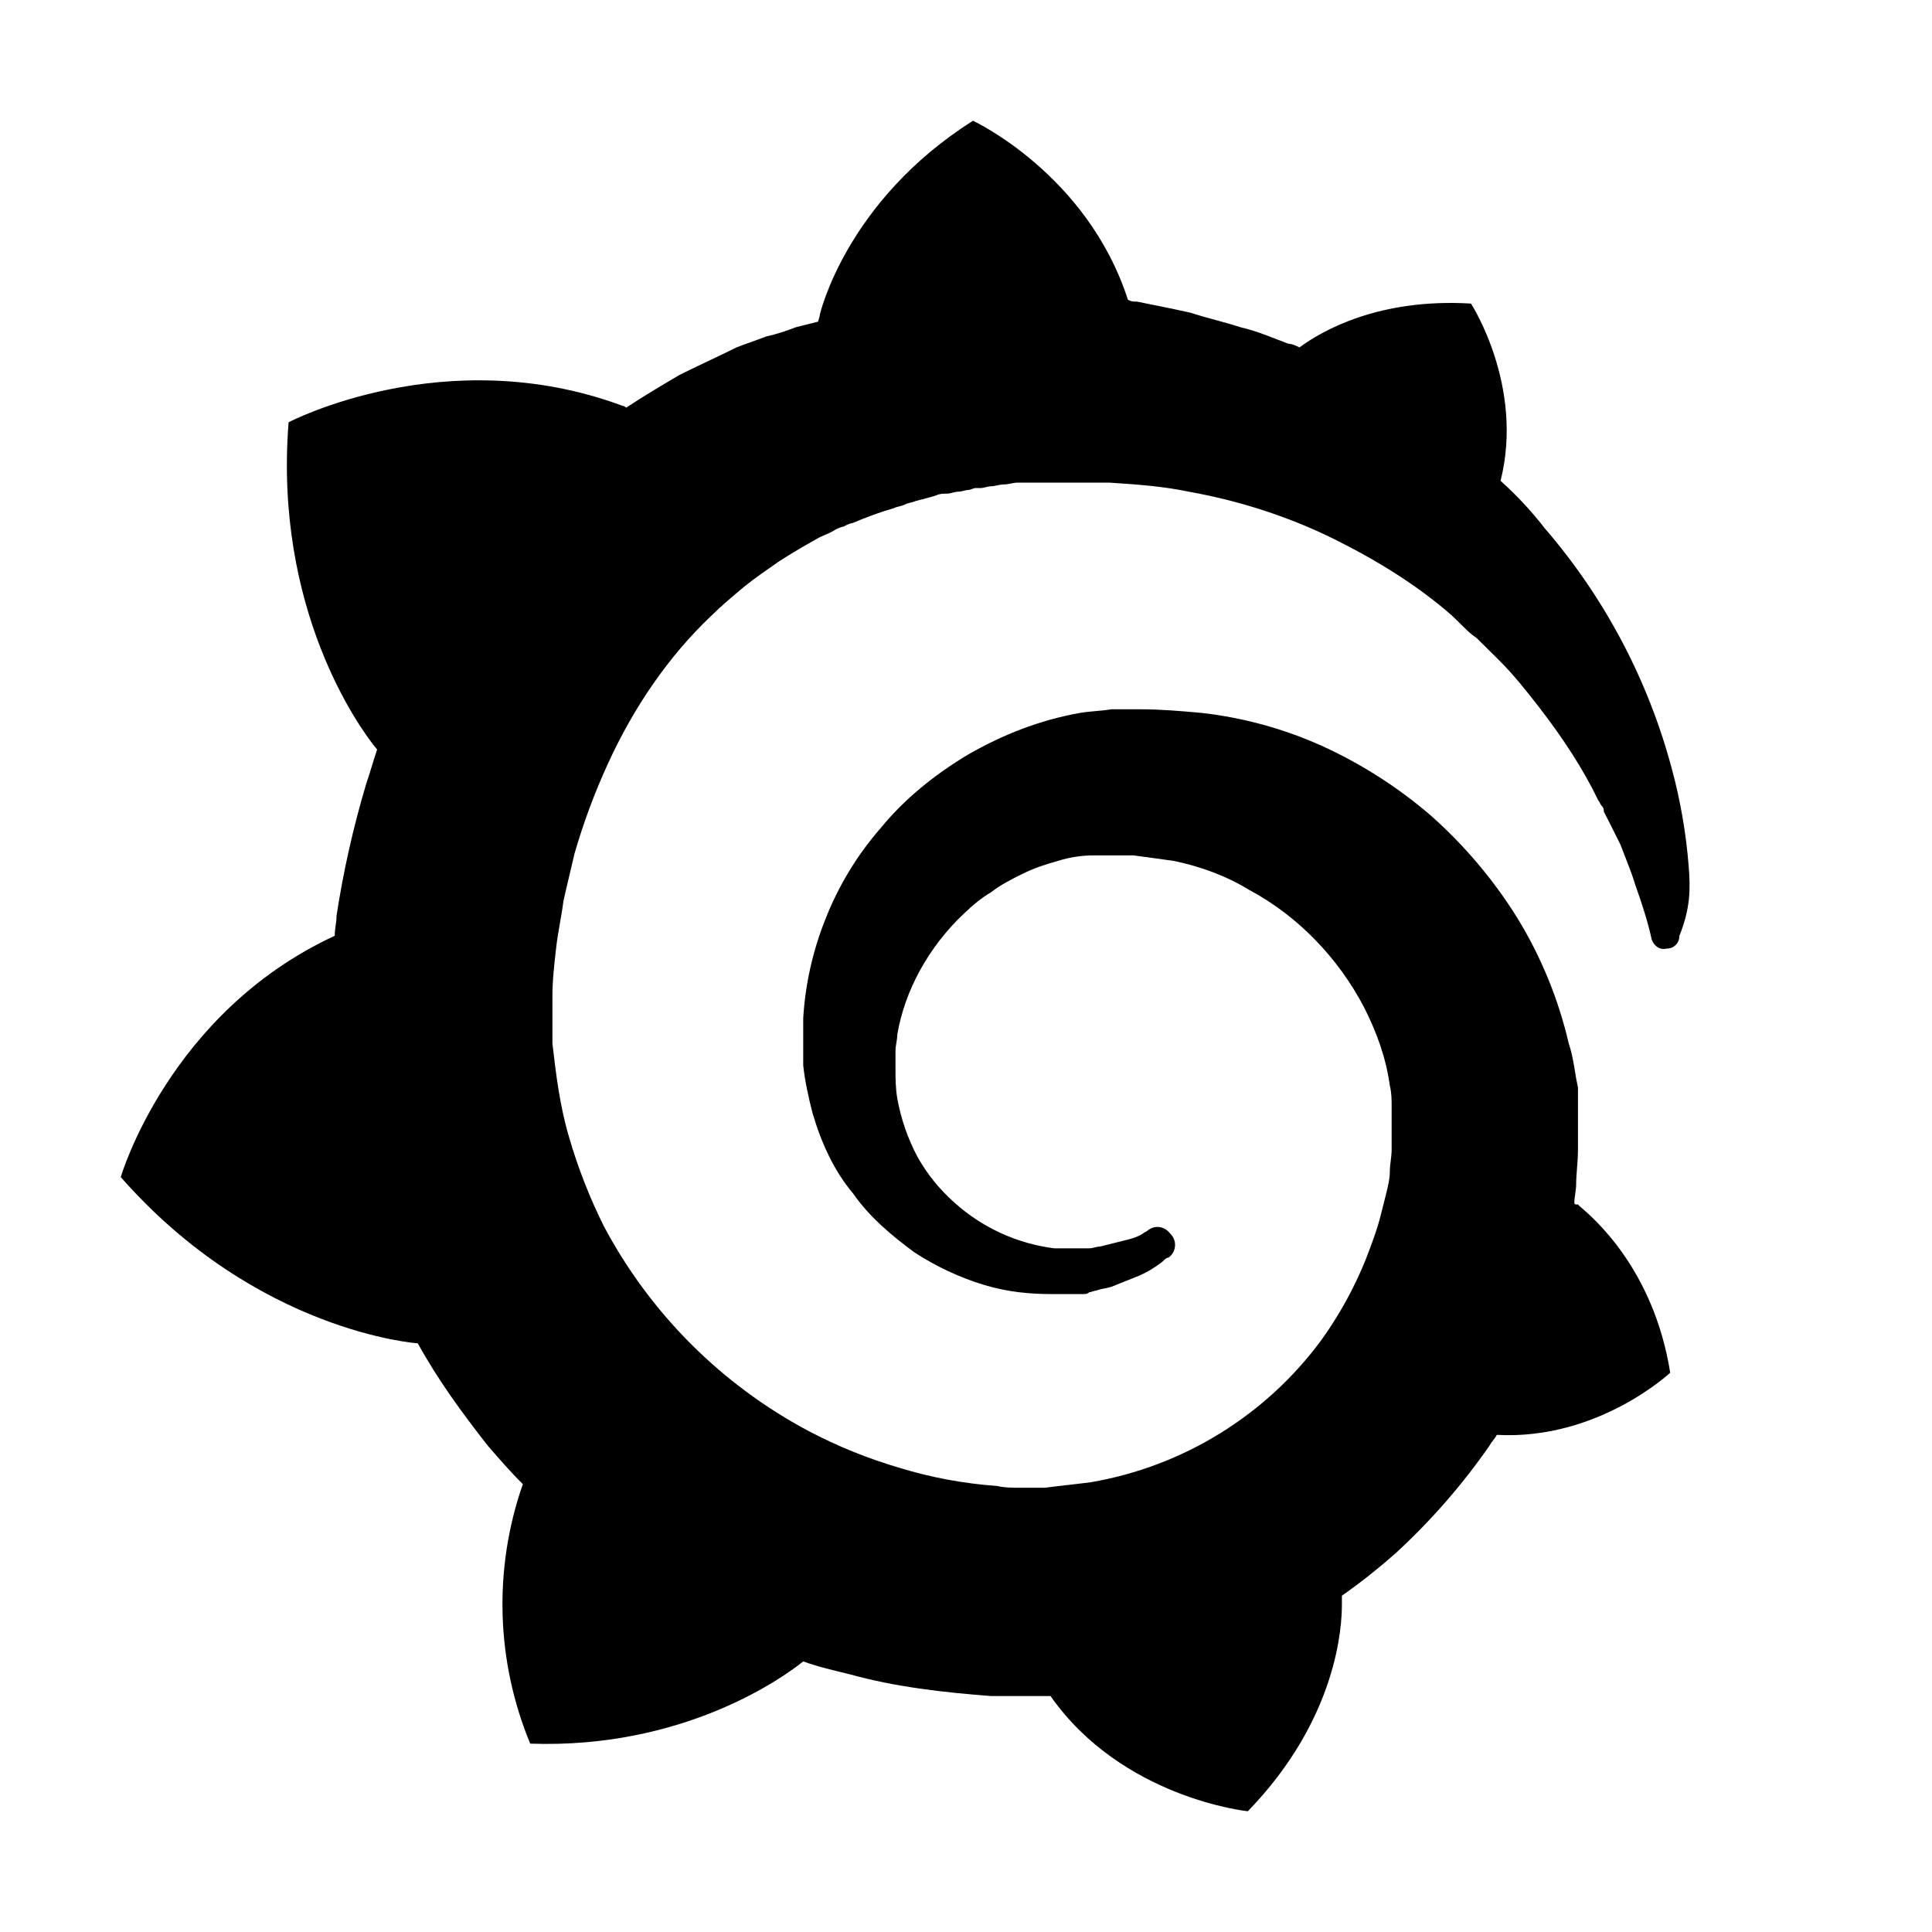
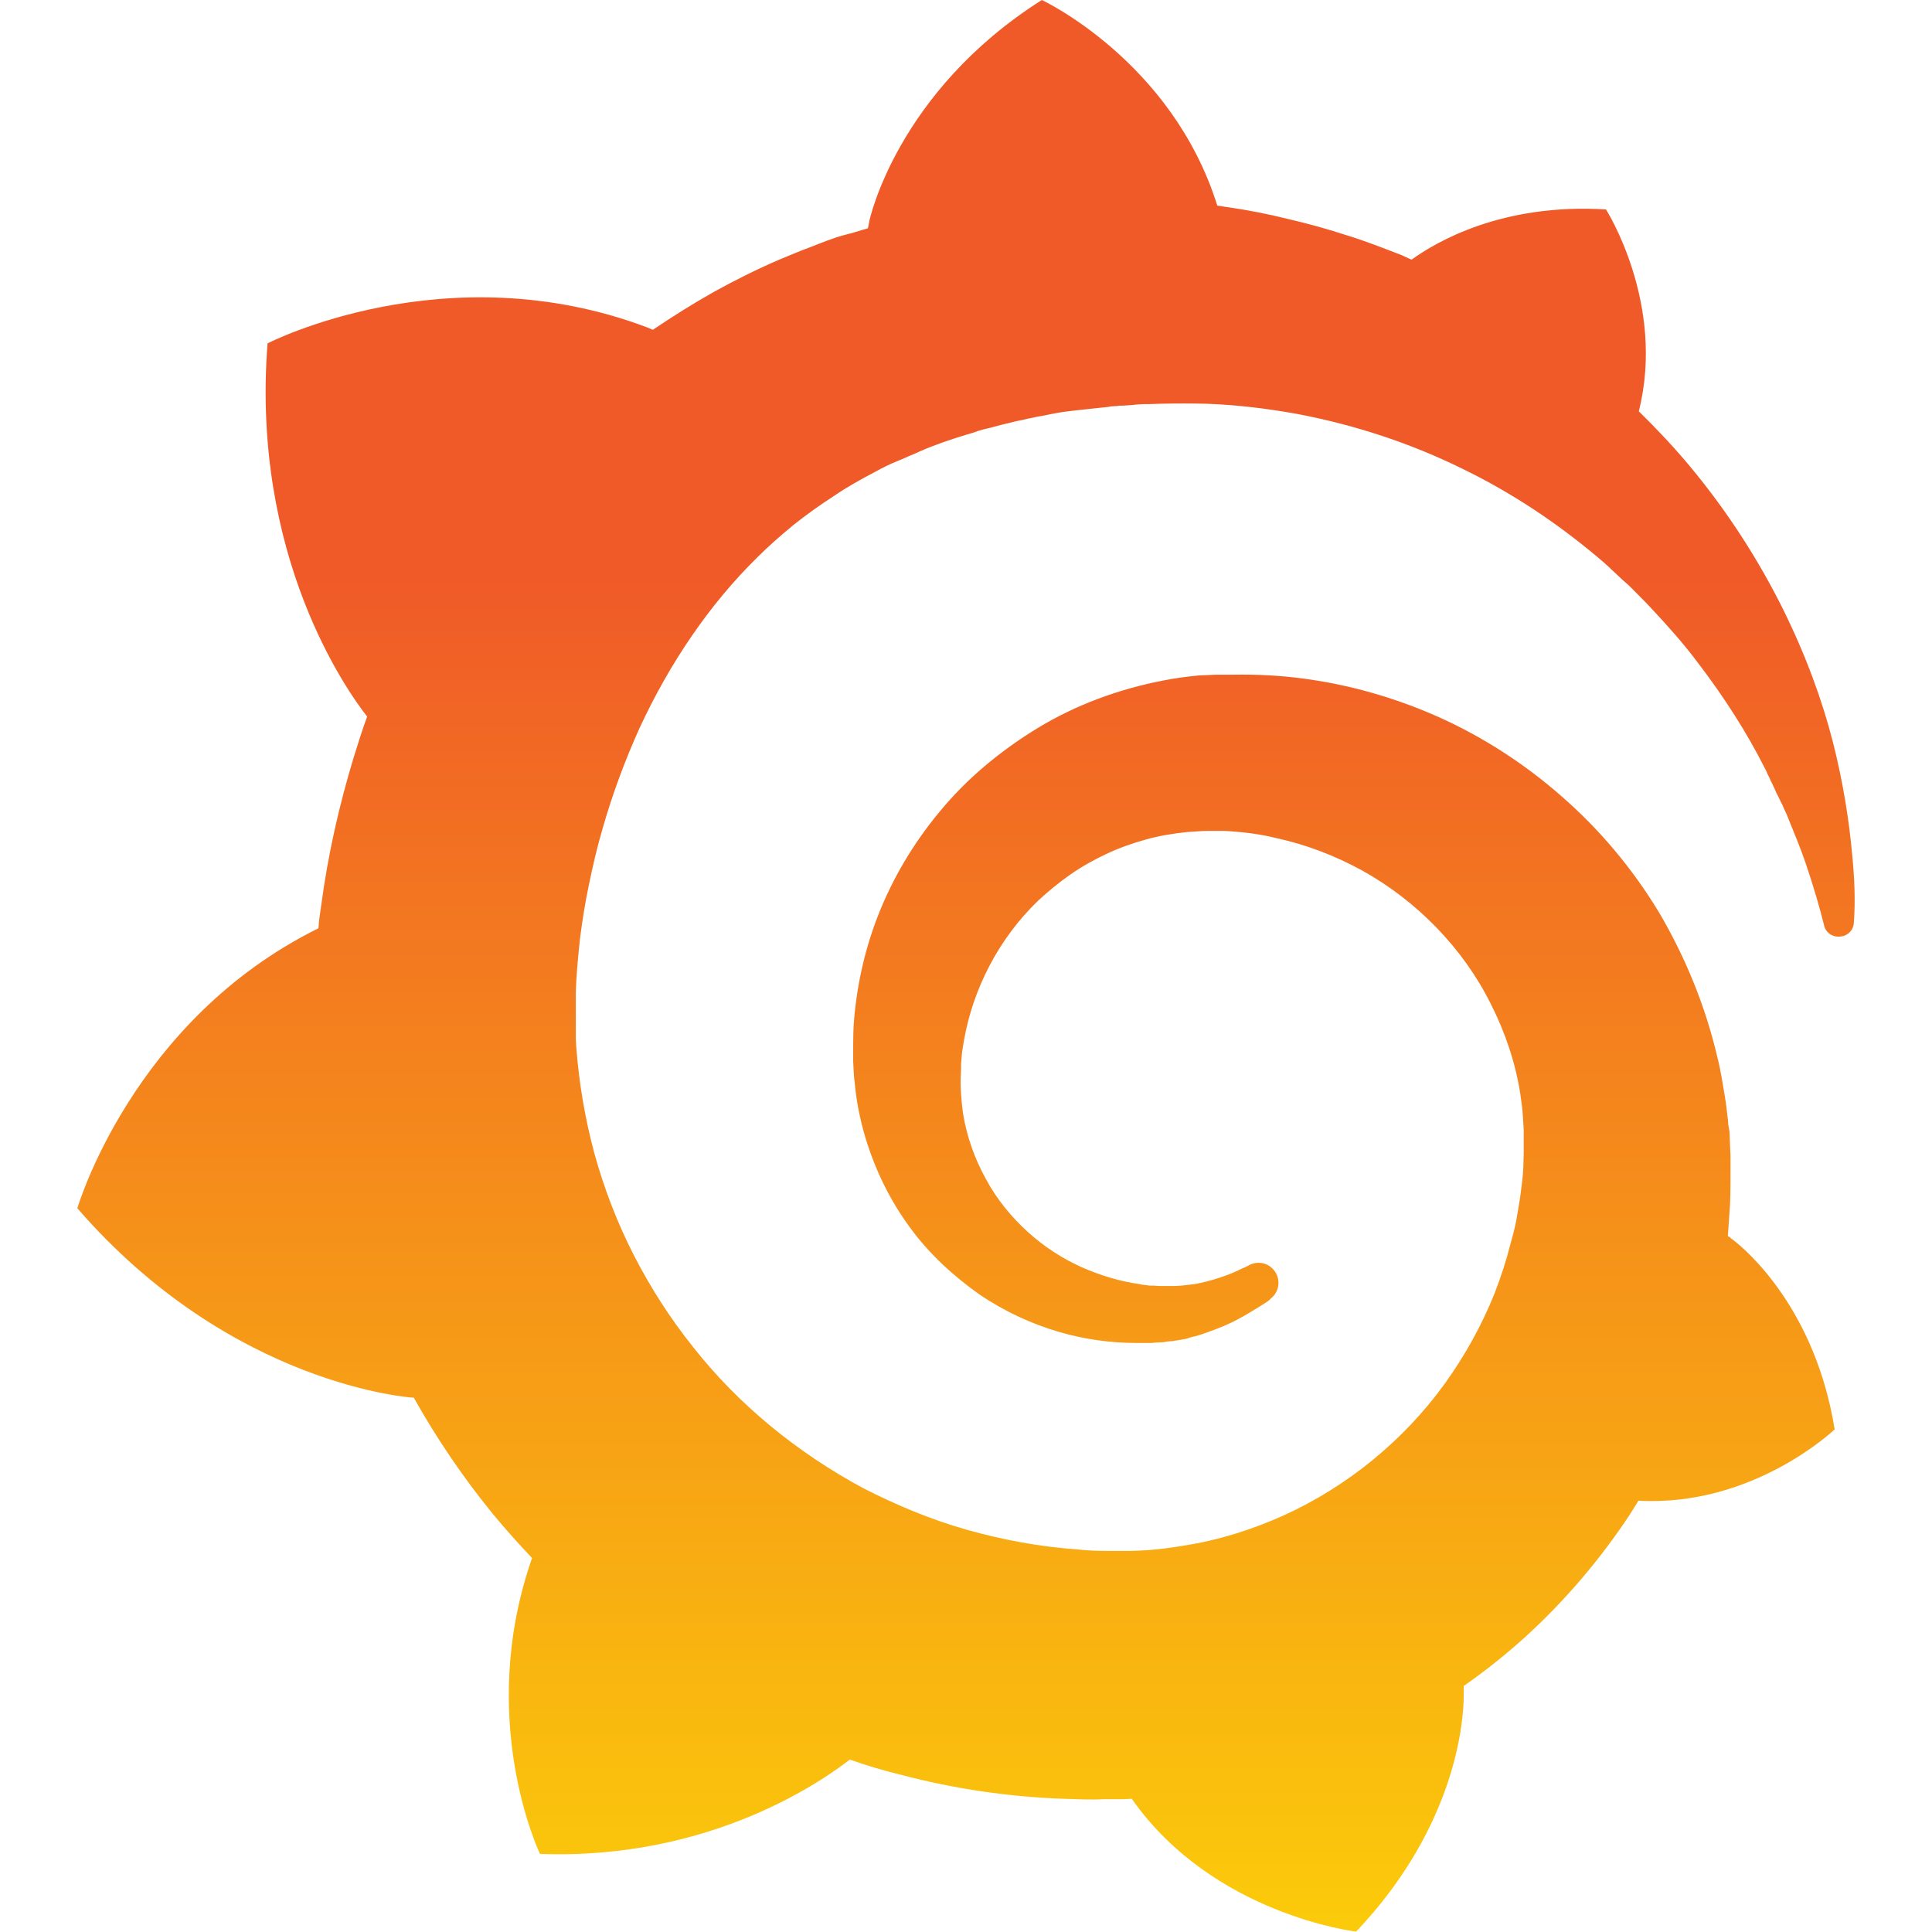
- <svg xmlns="http://www.w3.org/2000/svg" width="800px" height="800px" viewBox="0 0 16 16" fill="none">
-   <path fill="#000000" d="M13.985 7.175a4.408 4.408 0 00-.138-.802 5.035 5.035 0 00-1.054-1.998 2.96 2.96 0 00-.366-.393c.198-.787-.245-1.468-.245-1.468-.764-.046-1.237.227-1.42.363-.031-.015-.062-.03-.092-.03-.122-.046-.26-.106-.397-.137-.138-.045-.275-.075-.413-.12-.137-.031-.29-.061-.443-.092-.03 0-.046 0-.076-.015C9.005 1.44 8.058 1 8.058 1 7.004 1.666 6.79 2.604 6.79 2.604s0 .015-.016.06l-.183.046c-.076.03-.168.06-.244.076-.077.03-.168.06-.245.09-.153.076-.32.152-.473.228-.153.09-.306.181-.443.272-.016-.015-.03-.015-.03-.015-1.467-.545-2.766.136-2.766.136-.122 1.544.58 2.528.733 2.71-.03.09-.06.196-.091.287a8.104 8.104 0 00-.245 1.09c0 .06-.015.106-.015.166C1.397 8.386 1 9.748 1 9.748c1.13 1.287 2.46 1.377 2.46 1.377.167.303.366.575.58.848.092.106.183.212.29.318a3.014 3.014 0 00.061 2.149c1.268.045 2.093-.545 2.261-.681.122.045.26.076.382.106.382.106.78.151 1.176.181h.49c.595.848 1.634.954 1.634.954.748-.772.779-1.544.779-1.71v-.015-.03-.03c.153-.107.305-.228.443-.35a5.37 5.37 0 00.779-.892c.015-.03.046-.06.061-.09.84.045 1.436-.515 1.436-.515-.138-.863-.642-1.287-.749-1.378l-.015-.015h-.015s-.015 0-.015-.015c0-.045.015-.106.015-.151 0-.091.015-.182.015-.288V9.4v-.166-.076-.152l-.015-.075c-.015-.091-.03-.197-.061-.288a3.506 3.506 0 00-.428-1.044 3.856 3.856 0 00-.718-.848 3.784 3.784 0 00-.901-.575 3.347 3.347 0 00-.993-.272c-.168-.015-.336-.03-.504-.03H9.37 9.204c-.092.015-.169.015-.26.03-.336.06-.642.181-.932.348-.275.166-.52.363-.718.605a2.579 2.579 0 00-.459.757 2.63 2.63 0 00-.183.817v.393c.015.137.046.273.077.394.076.258.183.485.336.666.137.197.32.348.504.485.183.12.382.212.58.272.199.06.382.076.565.076h.244c.031 0 .047 0 .062-.015.015 0 .046-.015.061-.015.046-.016.076-.016.122-.03l.23-.092a.869.869 0 00.198-.12c.015-.016.03-.03.046-.03a.129.129 0 00.015-.198c-.046-.06-.122-.075-.183-.03-.015.015-.03.015-.046.03-.046.03-.107.046-.168.06l-.183.046c-.03 0-.061.015-.092.015H8.73a1.519 1.519 0 01-.825-.378 1.452 1.452 0 01-.306-.378 1.655 1.655 0 01-.168-.485c-.015-.09-.015-.166-.015-.257v-.106-.03c0-.046.015-.091.015-.136.061-.364.26-.727.55-1 .077-.075.153-.136.23-.181.076-.06.167-.106.259-.151.092-.046.183-.076.29-.106a.993.993 0 01.306-.046h.321c.107.015.229.03.336.046.214.045.427.12.626.242.397.212.733.56.947.969.107.211.183.423.214.65.015.06.015.121.015.167v.363c0 .06-.015.121-.015.182 0 .06-.015.12-.03.181l-.046.182c-.03.121-.077.242-.123.363a3.183 3.183 0 01-.366.666 3.002 3.002 0 01-1.91 1.18c-.122.016-.26.03-.382.046h-.198c-.061 0-.138 0-.199-.015a3.637 3.637 0 01-.81-.151 4.068 4.068 0 01-.748-.303 4.098 4.098 0 01-1.696-1.695 4.398 4.398 0 01-.29-.742c-.076-.257-.107-.514-.137-.772v-.302-.091c0-.136.015-.258.03-.394s.046-.272.061-.393c.03-.137.061-.258.092-.394a5.33 5.33 0 01.275-.741c.214-.47.504-.893.855-1.226.092-.091.184-.167.275-.243.092-.075.184-.136.29-.211a5.39 5.39 0 01.306-.182c.046-.03.107-.045.153-.076a.26.26 0 01.076-.03.26.26 0 01.077-.03c.107-.046.229-.091.336-.121.03-.015.06-.015.091-.03.03-.016.061-.016.092-.03.061-.016.122-.031.168-.046.03-.015.061-.015.092-.015.03 0 .06-.016.091-.016.03 0 .061-.015.092-.015l.046-.015h.046c.03 0 .06-.015.091-.015.03 0 .061-.015.107-.015.03 0 .077-.015.107-.015h.764c.23.015.443.03.657.075.428.076.84.212 1.207.394.366.182.702.393.977.636l.046.045.046.045c.03.03.061.061.107.091l.092.091.091.09c.123.122.23.258.336.394.199.258.367.515.49.772.014.015.014.03.03.046.015.015.015.03.015.045l.046.09.046.092.045.09c.046.122.092.228.123.333.06.167.107.318.137.455.015.045.061.09.122.075a.104.104 0 00.107-.106c.092-.227.092-.393.077-.575z" />
+ <svg xmlns="http://www.w3.org/2000/svg" xml:space="preserve" viewBox="0 0 512 512">
+   <linearGradient id="grafana_svg__a" x1="256.002" x2="256.002" y1="432.036" y2="787.262" gradientTransform="translate(0 -279)" gradientUnits="userSpaceOnUse">
+     <stop offset="0" style="stop-color:#f05a28" />
+     <stop offset="1" style="stop-color:#fbca0a" />
+   </linearGradient>
+   <path d="M490.8 226c-.8-8.6-2.3-18.5-5.1-29.5-2.8-10.9-7.1-22.8-13.3-35.3-6.2-12.4-14.2-25.2-24.7-37.8-4.1-4.9-8.6-9.7-13.4-14.4 7.2-28.6-8.7-53.5-8.7-53.5-27.5-1.7-45 8.6-51.5 13.3-1.1-.4-2.1-1-3.2-1.4-4.7-1.8-9.5-3.7-14.5-5.2-4.9-1.6-10-3-15.2-4.2-5.2-1.3-10.4-2.3-15.8-3.1-1-.1-1.8-.3-2.8-.4C310.6 16.1 276.1 0 276.1 0c-38.5 24.4-45.7 58.5-45.7 58.5s-.1.7-.4 2c-2.1.6-4.2 1.3-6.3 1.8-3 .8-5.9 2-8.7 3.1-3 1.1-5.8 2.3-8.7 3.5-5.8 2.5-11.6 5.4-17.2 8.5-5.5 3.1-10.9 6.5-16.1 10l-1.4-.6C118.2 66.6 70.9 91 70.9 91c-4.4 56.7 21.3 92.4 26.4 98.9-1.3 3.5-2.4 7.1-3.5 10.6-3.9 12.8-6.9 26-8.7 39.6-.3 2-.6 3.9-.7 5.9-49.4 24.4-63.9 74.2-63.9 74.2 41 47.3 89 50.2 89 50.2l.1-.1q9.15 16.35 21 30.9c3.4 4.1 6.8 7.9 10.4 11.7-15 42.9 2.1 78.4 2.1 78.4 45.7 1.7 75.7-20 82.1-25 4.5 1.6 9.2 3 13.8 4.1 14.1 3.7 28.5 5.8 42.9 6.3 3.5.1 7.2.3 10.7.1h5.1l2.3-.1v.1c21.6 30.7 59.4 35.1 59.4 35.1 26.9-28.4 28.5-56.6 28.5-62.6v-2.5c5.6-3.9 11-8.2 16.1-12.8 10.7-9.7 20.2-20.9 28.1-32.9.7-1.1 1.4-2.3 2.1-3.4 30.5 1.7 52-18.9 52-18.9-5.1-31.7-23.1-47.3-26.9-50.2 0 0-.1-.1-.4-.3-.3-.1-.3-.3-.3-.3-.1-.1-.4-.3-.7-.4.1-2 .3-3.8.4-5.8.3-3.4.3-6.9.3-10.3v-5.3l-.1-2.1-.1-2.8c0-1-.1-1.8-.3-2.7s-.1-1.8-.3-2.7l-.3-2.7-.4-2.7c-.6-3.5-1.1-6.9-2-10.4-3.2-13.7-8.6-26.7-15.5-38.4-7.1-11.7-15.8-22-25.8-30.7-9.9-8.7-21-15.8-32.6-21-11.7-5.2-23.8-8.6-36-10.2-6.1-.8-12.1-1.1-18.2-1h-4.6l-2.3.1c-.8 0-1.7.1-2.4.1-3.1.3-6.2.7-9.2 1.3-12.1 2.3-23.6 6.6-33.6 12.7s-18.8 13.5-25.8 22c-7.1 8.5-12.6 17.9-16.4 27.6s-5.9 19.9-6.5 29.6c-.1 2.4-.1 4.9-.1 7.3v1.8l.1 2c.1 1.1.1 2.4.3 3.5.4 4.9 1.4 9.7 2.7 14.2 2.7 9.2 6.9 17.5 12.1 24.5 5.2 7.1 11.6 12.8 18.2 17.5 6.6 4.5 13.8 7.8 20.9 9.9s14.1 3 20.7 3h3.7c.5 0 .8 0 1.3-.1.7 0 1.4-.1 2.1-.1.1 0 .4 0 .6-.1l.7-.1c.4 0 .8-.1 1.3-.1.8-.1 1.6-.3 2.4-.4s1.6-.3 2.3-.6c1.6-.3 3-.8 4.4-1.3 2.8-1 5.6-2.1 8-3.4 2.5-1.3 4.8-2.8 7.1-4.2.6-.4 1.3-.8 1.8-1.4 2.3-1.8 2.7-5.2.8-7.5-1.6-2-4.4-2.5-6.6-1.3-.6.3-1.1.6-1.7.8-2 1-3.9 1.8-6.1 2.5-2.1.7-4.4 1.3-6.6 1.7-1.1.1-2.3.3-3.5.4-.6 0-1.1.1-1.8.1h-3.4c-.7 0-1.4 0-2.1-.1h-.8c-.3 0-.7 0-1-.1-.7-.1-1.3-.1-2-.3-5.2-.7-10.4-2.3-15.4-4.5-5.1-2.3-9.9-5.4-14.2-9.3s-8.2-8.6-11.1-14c-3-5.4-5.1-11.3-6.1-17.5-.4-3.1-.7-6.3-.6-9.5 0-.8.1-1.7.1-2.5v-1.1c0-.4.1-.8.1-1.3.1-1.7.4-3.4.7-5.1 2.4-13.5 9.2-26.8 19.6-36.8 2.7-2.5 5.5-4.8 8.5-6.9s6.2-3.9 9.6-5.5 6.8-2.8 10.4-3.8c3.5-1 7.2-1.6 11-2 1.8-.1 3.7-.3 5.6-.3h4.4l1.6.1c4.1.3 8 .8 12 1.8 7.9 1.7 15.7 4.7 22.8 8.6 14.4 8 26.7 20.5 34.1 35.4 3.8 7.5 6.5 15.5 7.8 23.8.3 2.1.6 4.2.7 6.3l.1 1.6.1 1.6v6.2c0 1-.1 2.7-.1 3.7-.1 2.3-.4 4.7-.7 6.9-.3 2.3-.7 4.5-1.1 6.8s-1 4.5-1.6 6.6c-1.1 4.4-2.5 8.7-4.2 13.1-3.4 8.5-7.9 16.6-13.3 24.1-10.9 15-25.7 27.1-42.6 34.8-8.5 3.8-17.3 6.6-26.5 8-4.5.8-9.2 1.3-13.8 1.4h-7c-2.5 0-4.9-.1-7.5-.4-9.9-.7-19.6-2.5-29.2-5.2-9.5-2.7-18.6-6.5-27.4-11-17.3-9.3-33-22-45.1-37.4-6.1-7.6-11.4-15.9-15.8-24.5s-7.9-17.8-10.4-26.9c-2.5-9.3-4.1-18.8-4.8-28.4l-.1-1.8v-12.2c.1-4.7.6-9.6 1.1-14.4.6-4.8 1.4-9.7 2.4-14.5s2.1-9.6 3.5-14.4c2.7-9.5 6.1-18.6 10-27.2 8-17.2 18.5-32.6 31-44.9 3.1-3.1 6.3-5.9 9.7-8.7 3.4-2.7 6.9-5.2 10.6-7.6 3.5-2.4 7.3-4.5 11.1-6.5 1.8-1 3.8-2 5.8-2.8 1-.4 2-.8 3-1.3 1-.4 2-.8 3-1.3 3.9-1.7 8-3.1 12.3-4.4 1-.3 2.1-.6 3.1-1 1-.3 2.1-.6 3.1-.8 2.1-.6 4.2-1.1 6.3-1.6 1-.3 2.1-.4 3.2-.7s2.1-.4 3.2-.7c1.1-.1 2.1-.4 3.2-.6l1.6-.3 1.7-.3c1.1-.1 2.1-.3 3.2-.4 1.3-.1 2.4-.3 3.7-.4 1-.1 2.7-.3 3.7-.4.7-.1 1.6-.1 2.3-.3l1.6-.1.7-.1h.8c1.3-.1 2.4-.1 3.7-.3l1.8-.1h1.3c1 0 2.1-.1 3.1-.1 4.1-.1 8.3-.1 12.4 0 8.2.3 16.2 1.3 24 2.7 15.7 3 30.3 7.9 43.7 14.5 13.4 6.5 25.2 14.5 35.7 23.3.7.6 1.3 1.1 2 1.7.6.6 1.3 1.1 1.8 1.7 1.3 1.1 2.4 2.3 3.7 3.4s2.4 2.3 3.5 3.4 2.3 2.3 3.4 3.5c4.4 4.7 8.5 9.3 12.1 14.1 7.3 9.5 13.3 19 17.9 28.1.3.6.6 1.1.8 1.7.3.6.6 1.1.8 1.7.6 1.1 1.1 2.3 1.6 3.4.6 1.1 1 2.1 1.6 3.2.4 1.1 1 2.1 1.4 3.2 1.7 4.2 3.4 8.3 4.7 12.1 2.1 6.2 3.7 11.7 4.9 16.5.4 2 2.3 3.2 4.2 3 2.1-.1 3.7-1.8 3.7-3.9.4-5.4.2-11.4-.5-18.3" style="fill:url(#grafana_svg__a)" />
</svg>
